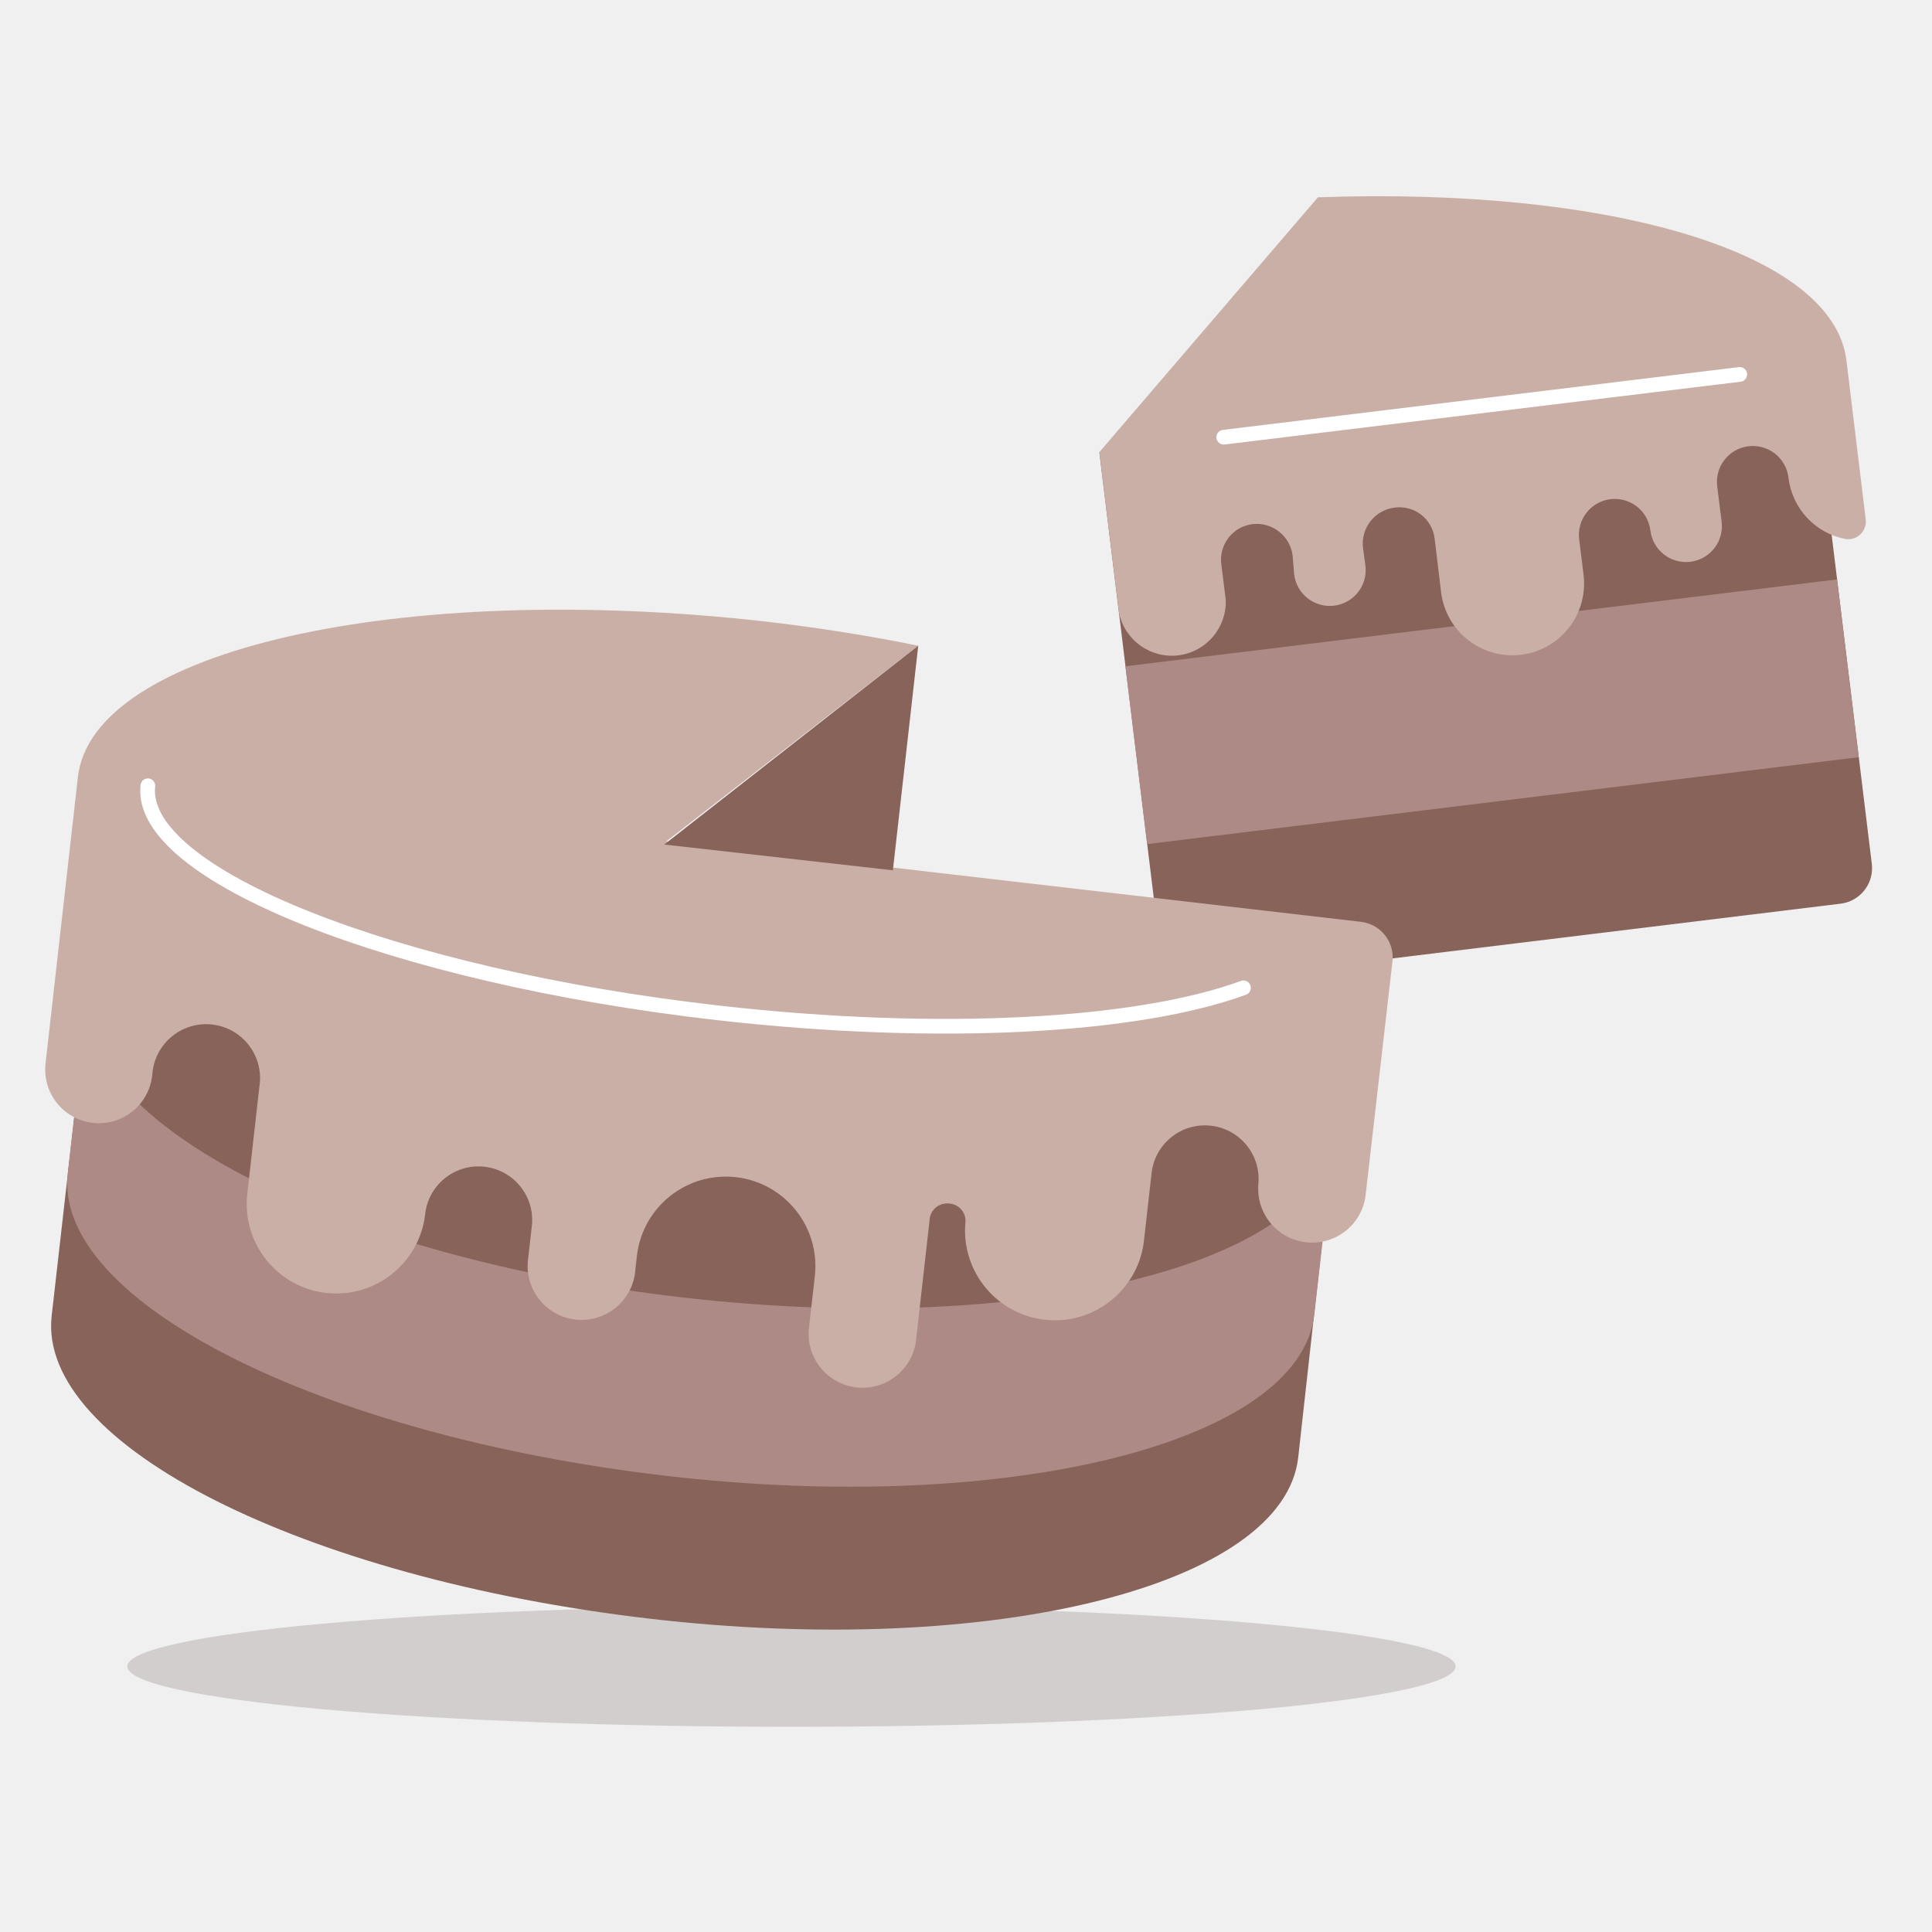
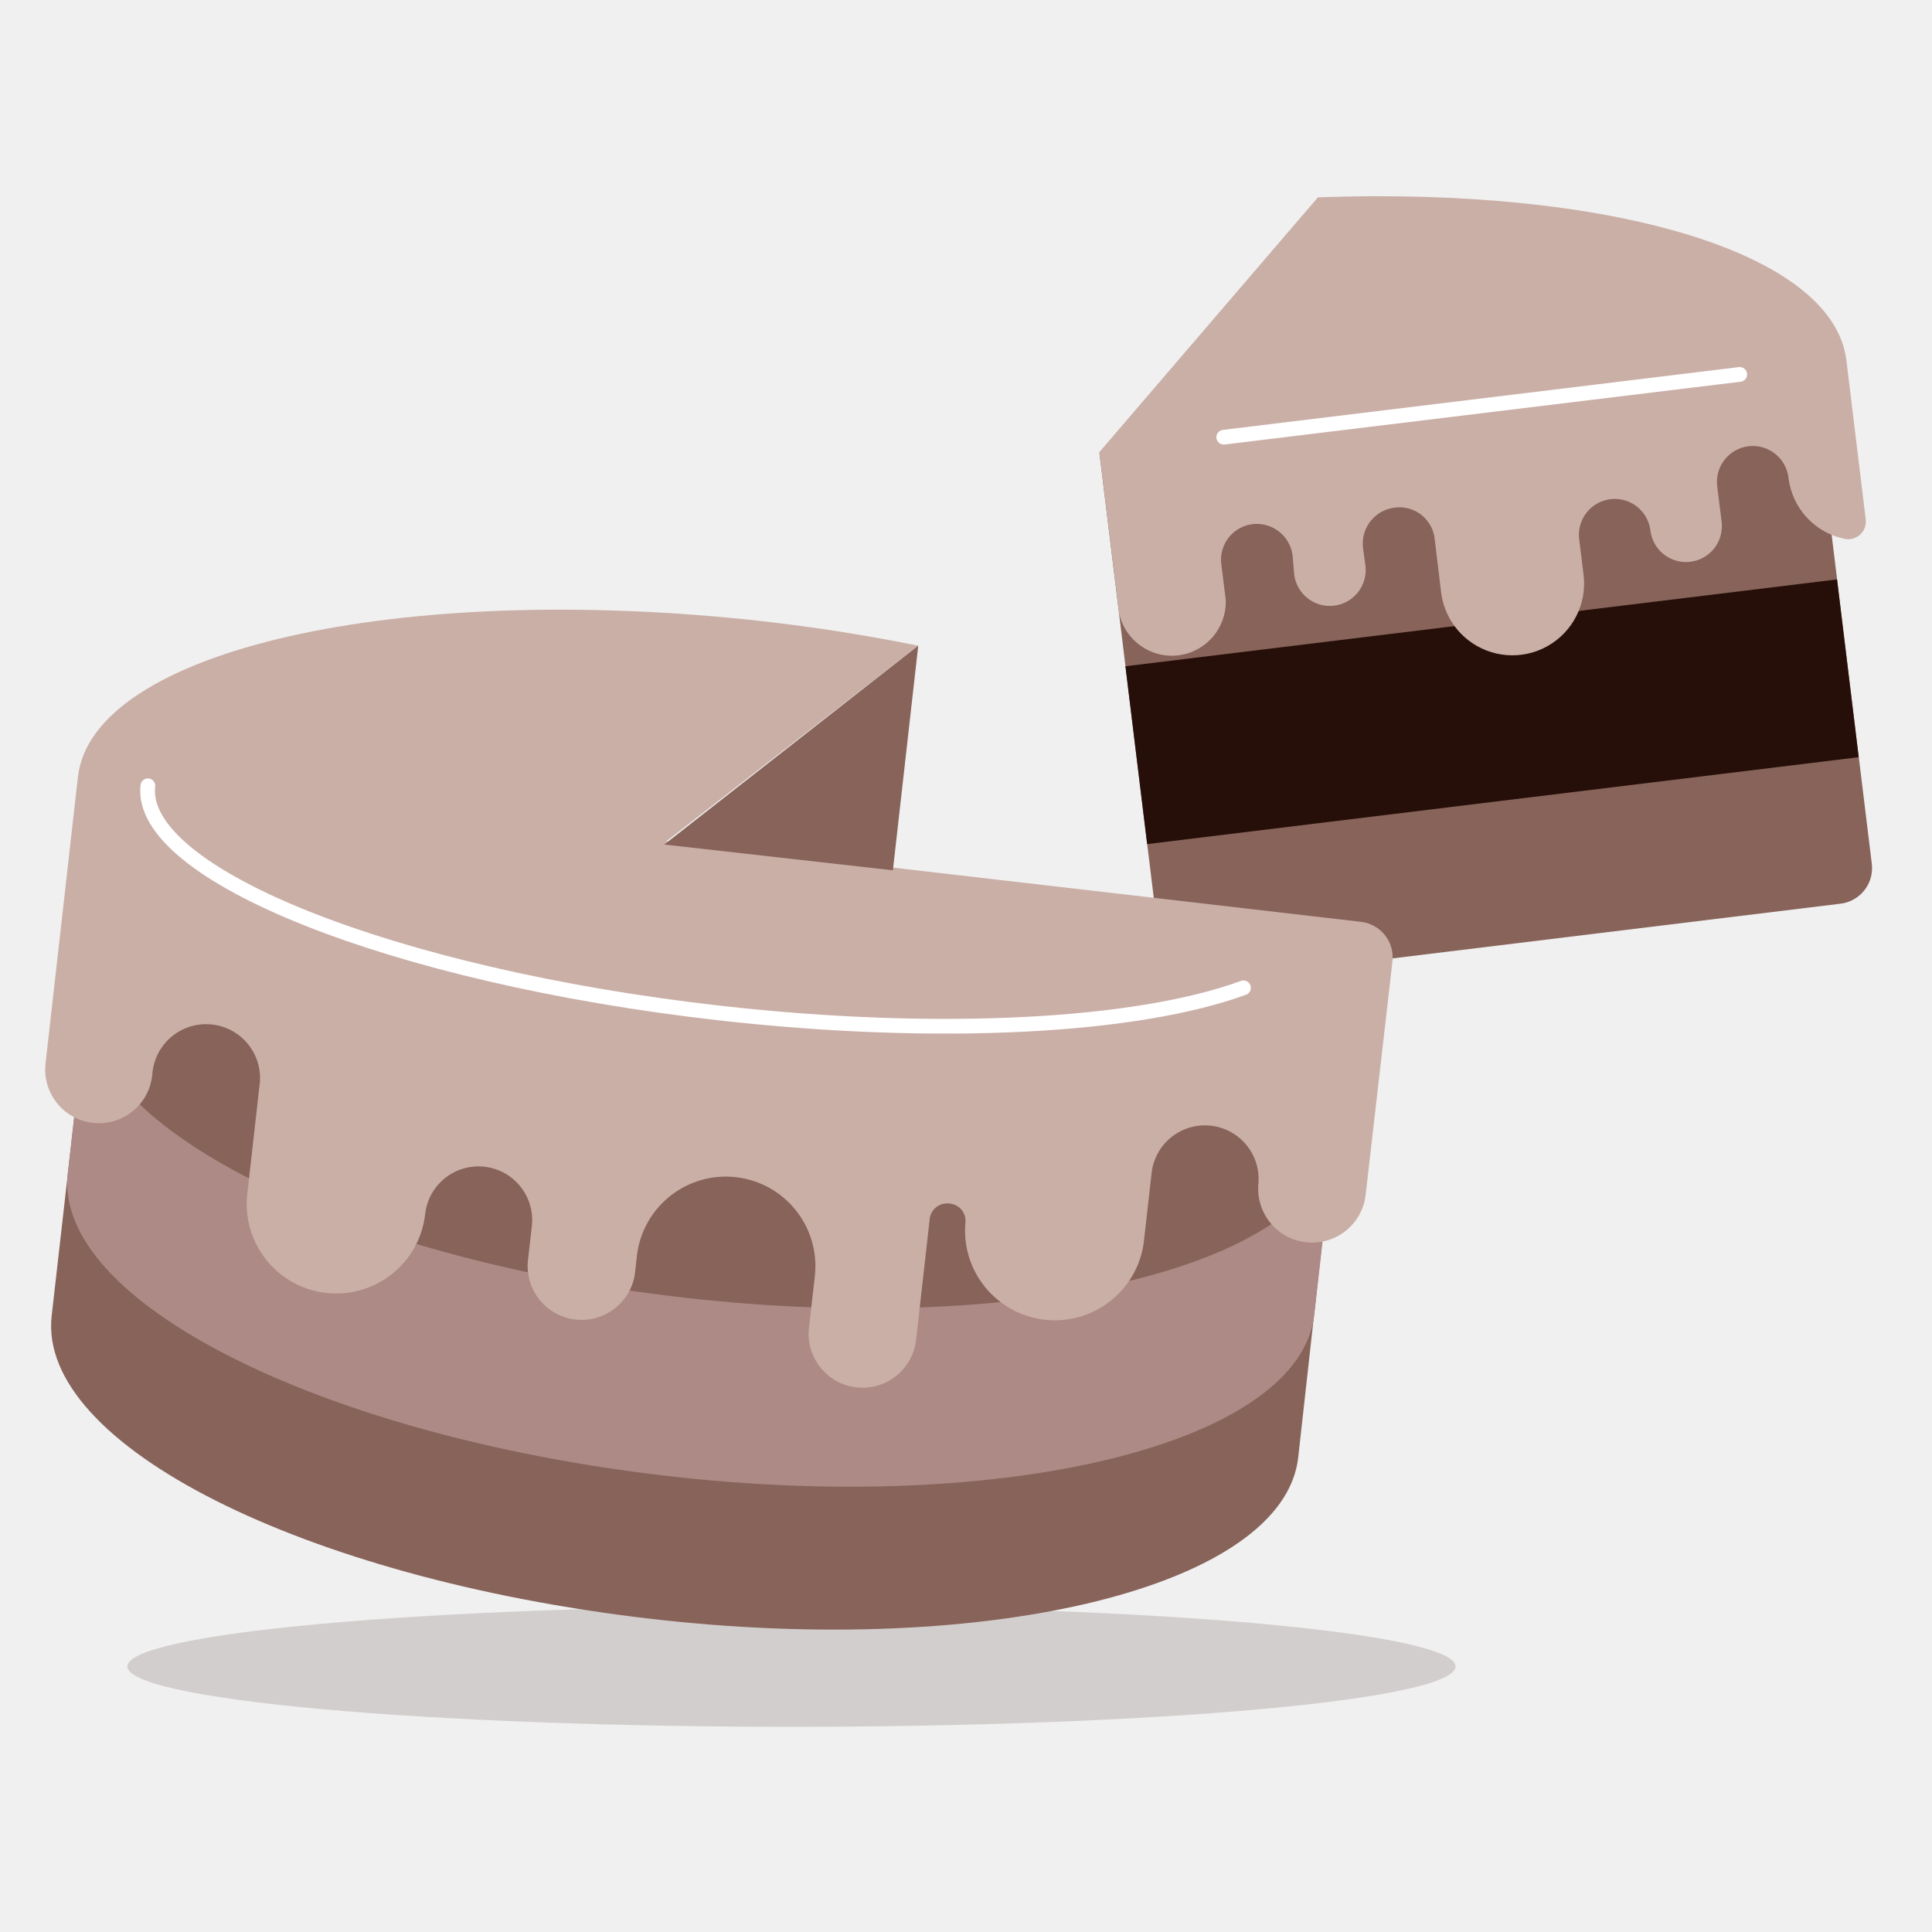
<svg xmlns="http://www.w3.org/2000/svg" width="128" height="128" fill="none" viewBox="0 0 128 128">
  <path fill="#260F08" d="M8.436 110.406c0 1.061 4.636 2.079 12.887 2.829 8.252.75 19.444 1.171 31.113 1.171 11.67 0 22.861-.421 31.113-1.171 8.251-.75 12.887-1.768 12.887-2.829 0-1.061-4.636-2.078-12.887-2.828-8.252-.75-19.443-1.172-31.113-1.172-11.67 0-22.861.422-31.113 1.172-8.251.75-12.887 1.767-12.887 2.828Z" opacity=".15" />
  <path fill="#87635A" d="m119.983 24.22-47.147 5.76 4.32 35.36 44.773-5.467a2.377 2.377 0 0 0 2.017-1.734c.083-.304.104-.62.063-.933l-4.026-32.986Z" />
-   <path fill="#AD8A85" d="m74.561 44.142 47.147-5.754 1.435 11.778-47.142 5.758-1.44-11.782Z" />
+   <path fill="#260F08" d="m74.561 44.142 47.147-5.754 1.435 11.778-47.142 5.758-1.44-11.782Z" />
  <path fill="#CAAFA7" d="M85.636 36.78a2.4 2.4 0 0 0-2.667-2.054 2.375 2.375 0 0 0-2.053 2.667l.293 2.347a3.574 3.574 0 0 1-7.066.88l-1.307-10.667 14.48-16.88c19.253-.693 34.133 3.6 35.013 10.8l1.28 10.533a1.172 1.172 0 0 1-1.333 1.307 4.696 4.696 0 0 1-3.787-4.08 2.378 2.378 0 1 0-4.72.587l.294 2.346a2.389 2.389 0 0 1-.484 1.755 2.387 2.387 0 0 1-1.583.899 2.383 2.383 0 0 1-1.755-.484 2.378 2.378 0 0 1-.898-1.583 2.371 2.371 0 0 0-1.716-2.008 2.374 2.374 0 0 0-2.511.817 2.374 2.374 0 0 0-.493 1.751l.293 2.373a4.753 4.753 0 0 1-7.652 4.317 4.755 4.755 0 0 1-1.788-3.17l-.427-3.547a2.346 2.346 0 0 0-2.666-2.053 2.4 2.4 0 0 0-2.08 2.667l.16 1.173a2.378 2.378 0 1 1-4.72.587l-.107-1.28Z" />
  <path stroke="#fff" stroke-linecap="round" stroke-linejoin="round" stroke-width=".974" d="m81.076 28.966 34.187-4.16" />
  <path fill="#87635A" d="M7.45 51.793c-.96 8.48 16.746 17.44 39.466 19.947 22.72 2.506 42.08-2.16 43.04-10.667l-3.947 35.493c-.96 8.48-20.24 13.334-43.04 10.667S2.463 95.74 3.423 87.18l4.026-35.387Z" />
  <path fill="#AD8A85" d="M5.823 65.953c-.96 8.453 16.746 17.44 39.573 20.027 22.827 2.586 42.053-2.187 43.013-10.667L87.076 87.1c-.96 8.48-20.24 13.333-43.04 10.666C21.236 95.1 3.53 86.22 4.49 77.74l1.334-11.787Z" />
  <path fill="#CAAFA7" d="M60.836 42.78a119.963 119.963 0 0 0-10.347-1.627c-24-2.667-44.453 1.893-45.333 10.373l-2.133 18.88a3.556 3.556 0 1 0 7.066.8 3.574 3.574 0 1 1 7.094.8l-.8 7.094a5.93 5.93 0 1 0 11.786 1.333 3.556 3.556 0 0 1 7.067.8l-.267 2.347a3.573 3.573 0 0 0 7.094.826l.133-1.2a5.932 5.932 0 1 1 11.787 1.36l-.4 3.52a3.573 3.573 0 0 0 7.093.827l.933-8.267a1.174 1.174 0 0 1 1.307-.906 1.146 1.146 0 0 1 1.04 1.306 5.947 5.947 0 0 0 11.813 1.334l.534-4.72a3.556 3.556 0 0 1 7.066.8 3.573 3.573 0 0 0 7.094.826l1.786-15.546a2.373 2.373 0 0 0-2.08-2.667L44.143 55.74l16.693-12.96Z" />
  <path fill="#87635A" d="m59.156 57.66 1.68-14.88-16.827 13.173 15.147 1.707Z" />
  <path stroke="#fff" stroke-linecap="round" stroke-linejoin="round" stroke-width=".974" d="M9.796 52.06c-.667 5.866 16.24 12.586 37.733 15.04 14.774 1.68 27.867.906 34.854-1.654" />
</svg>
